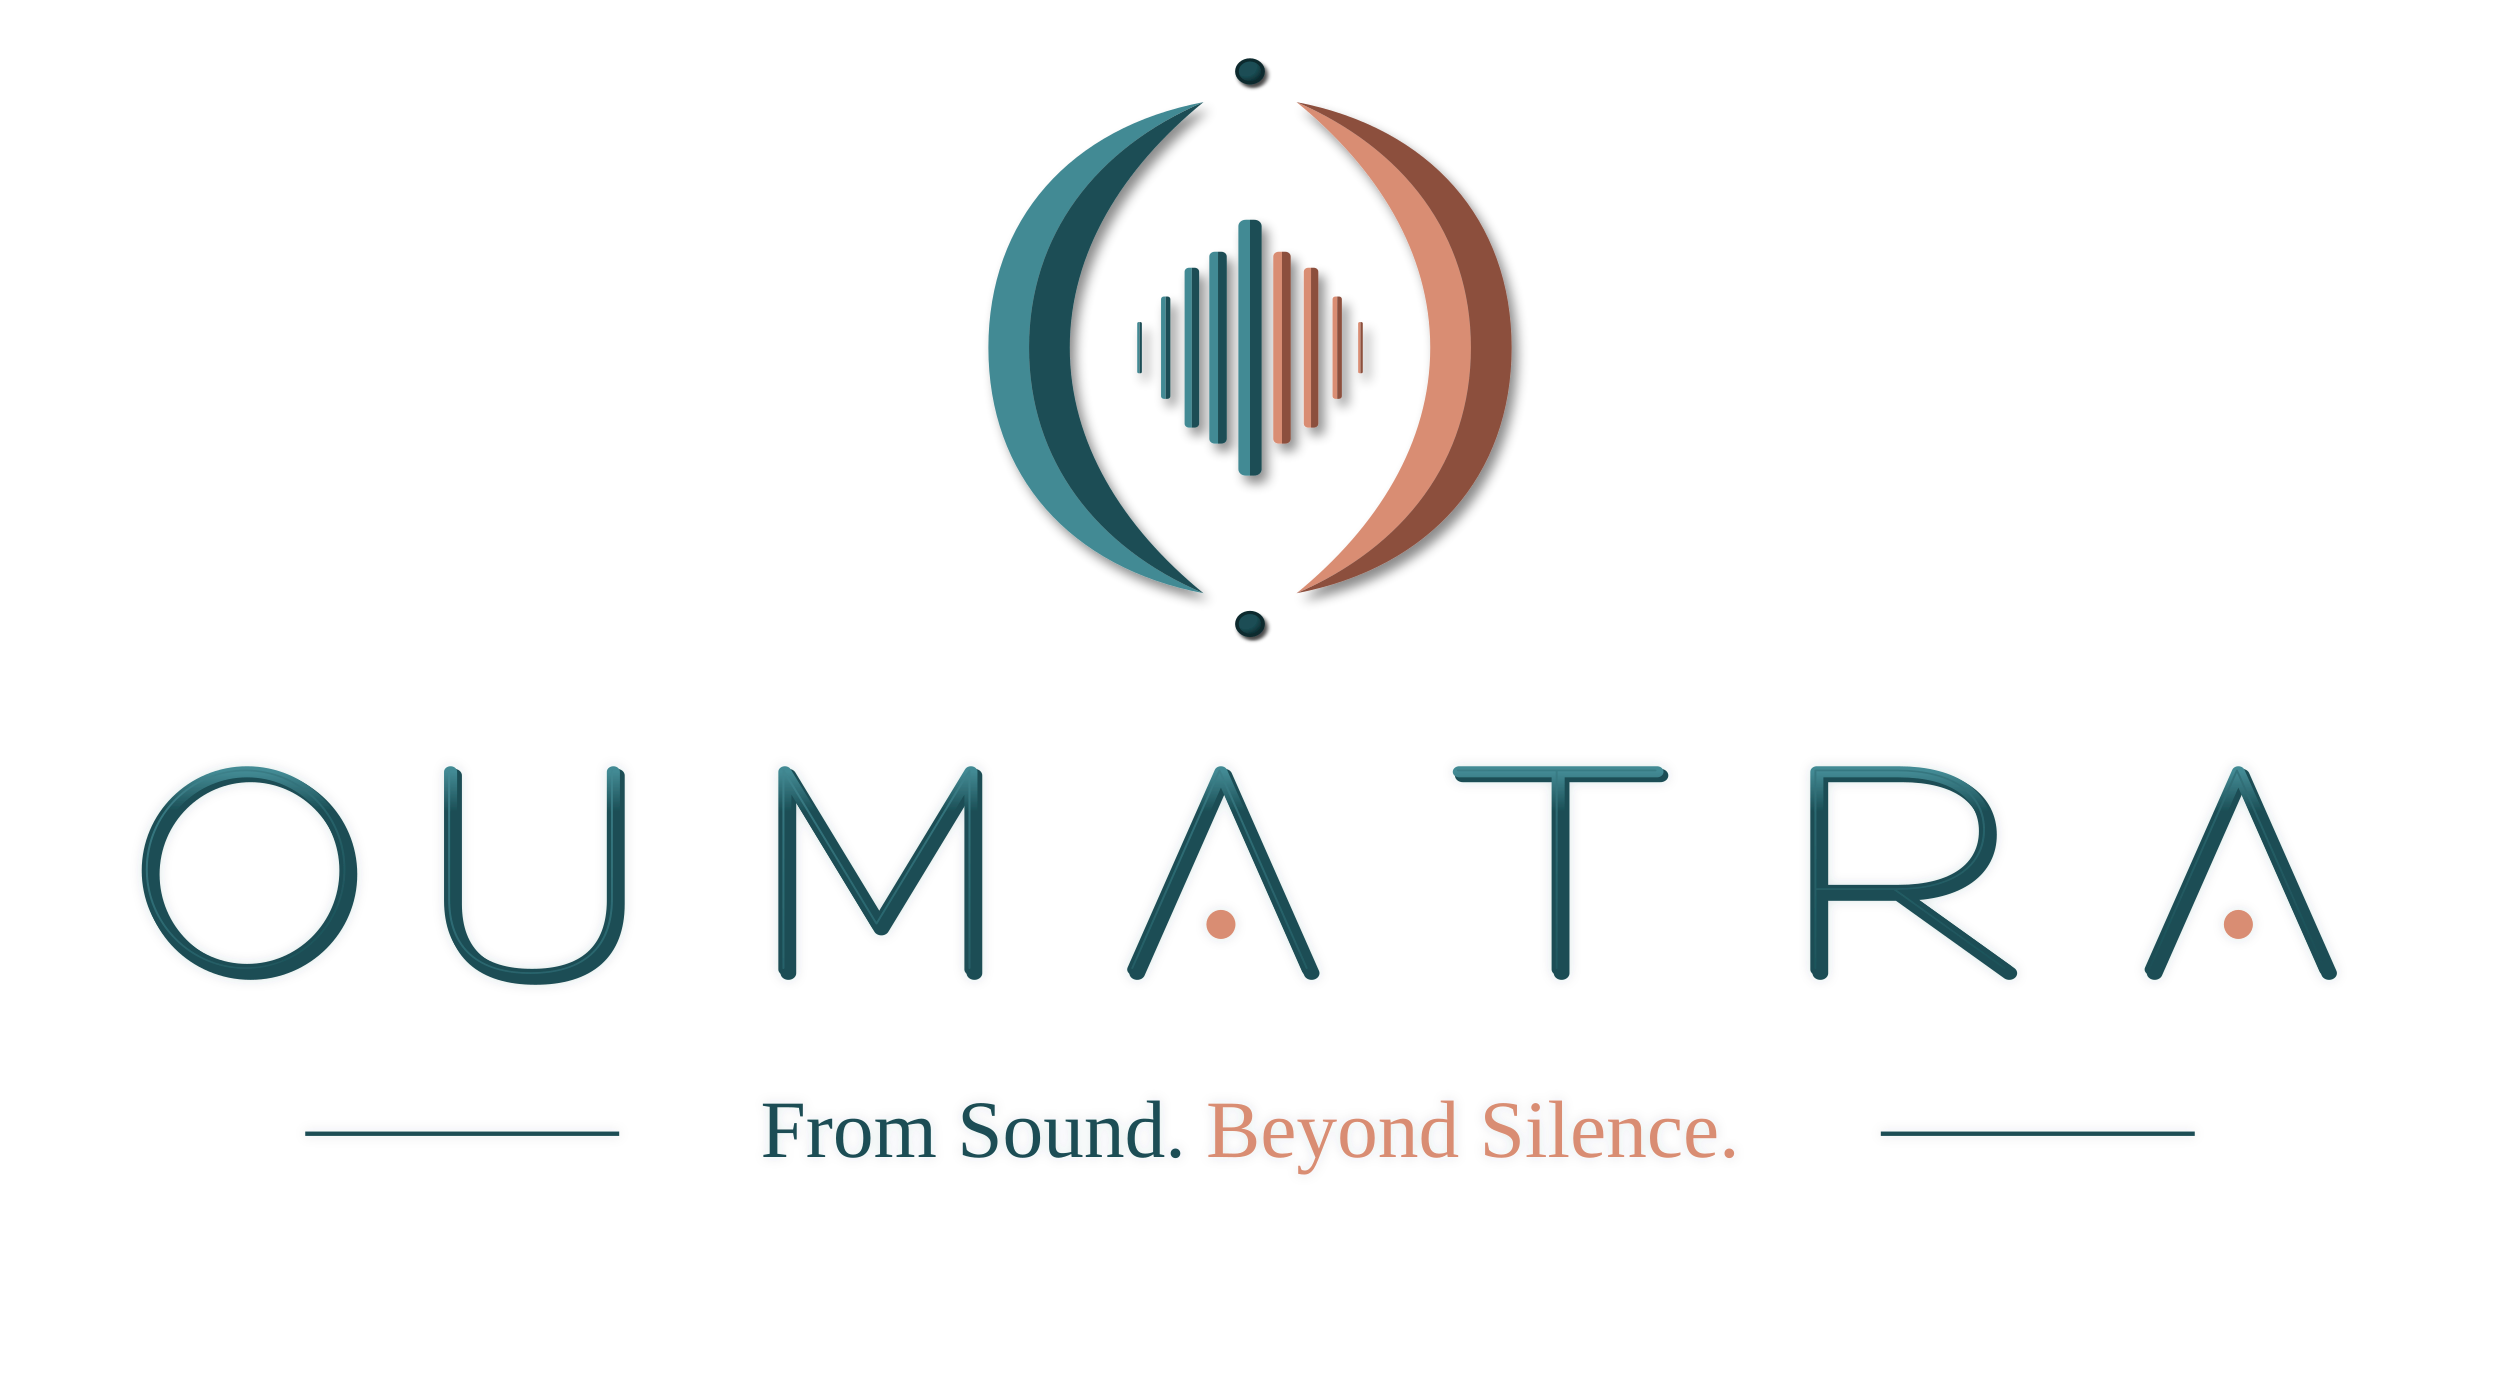
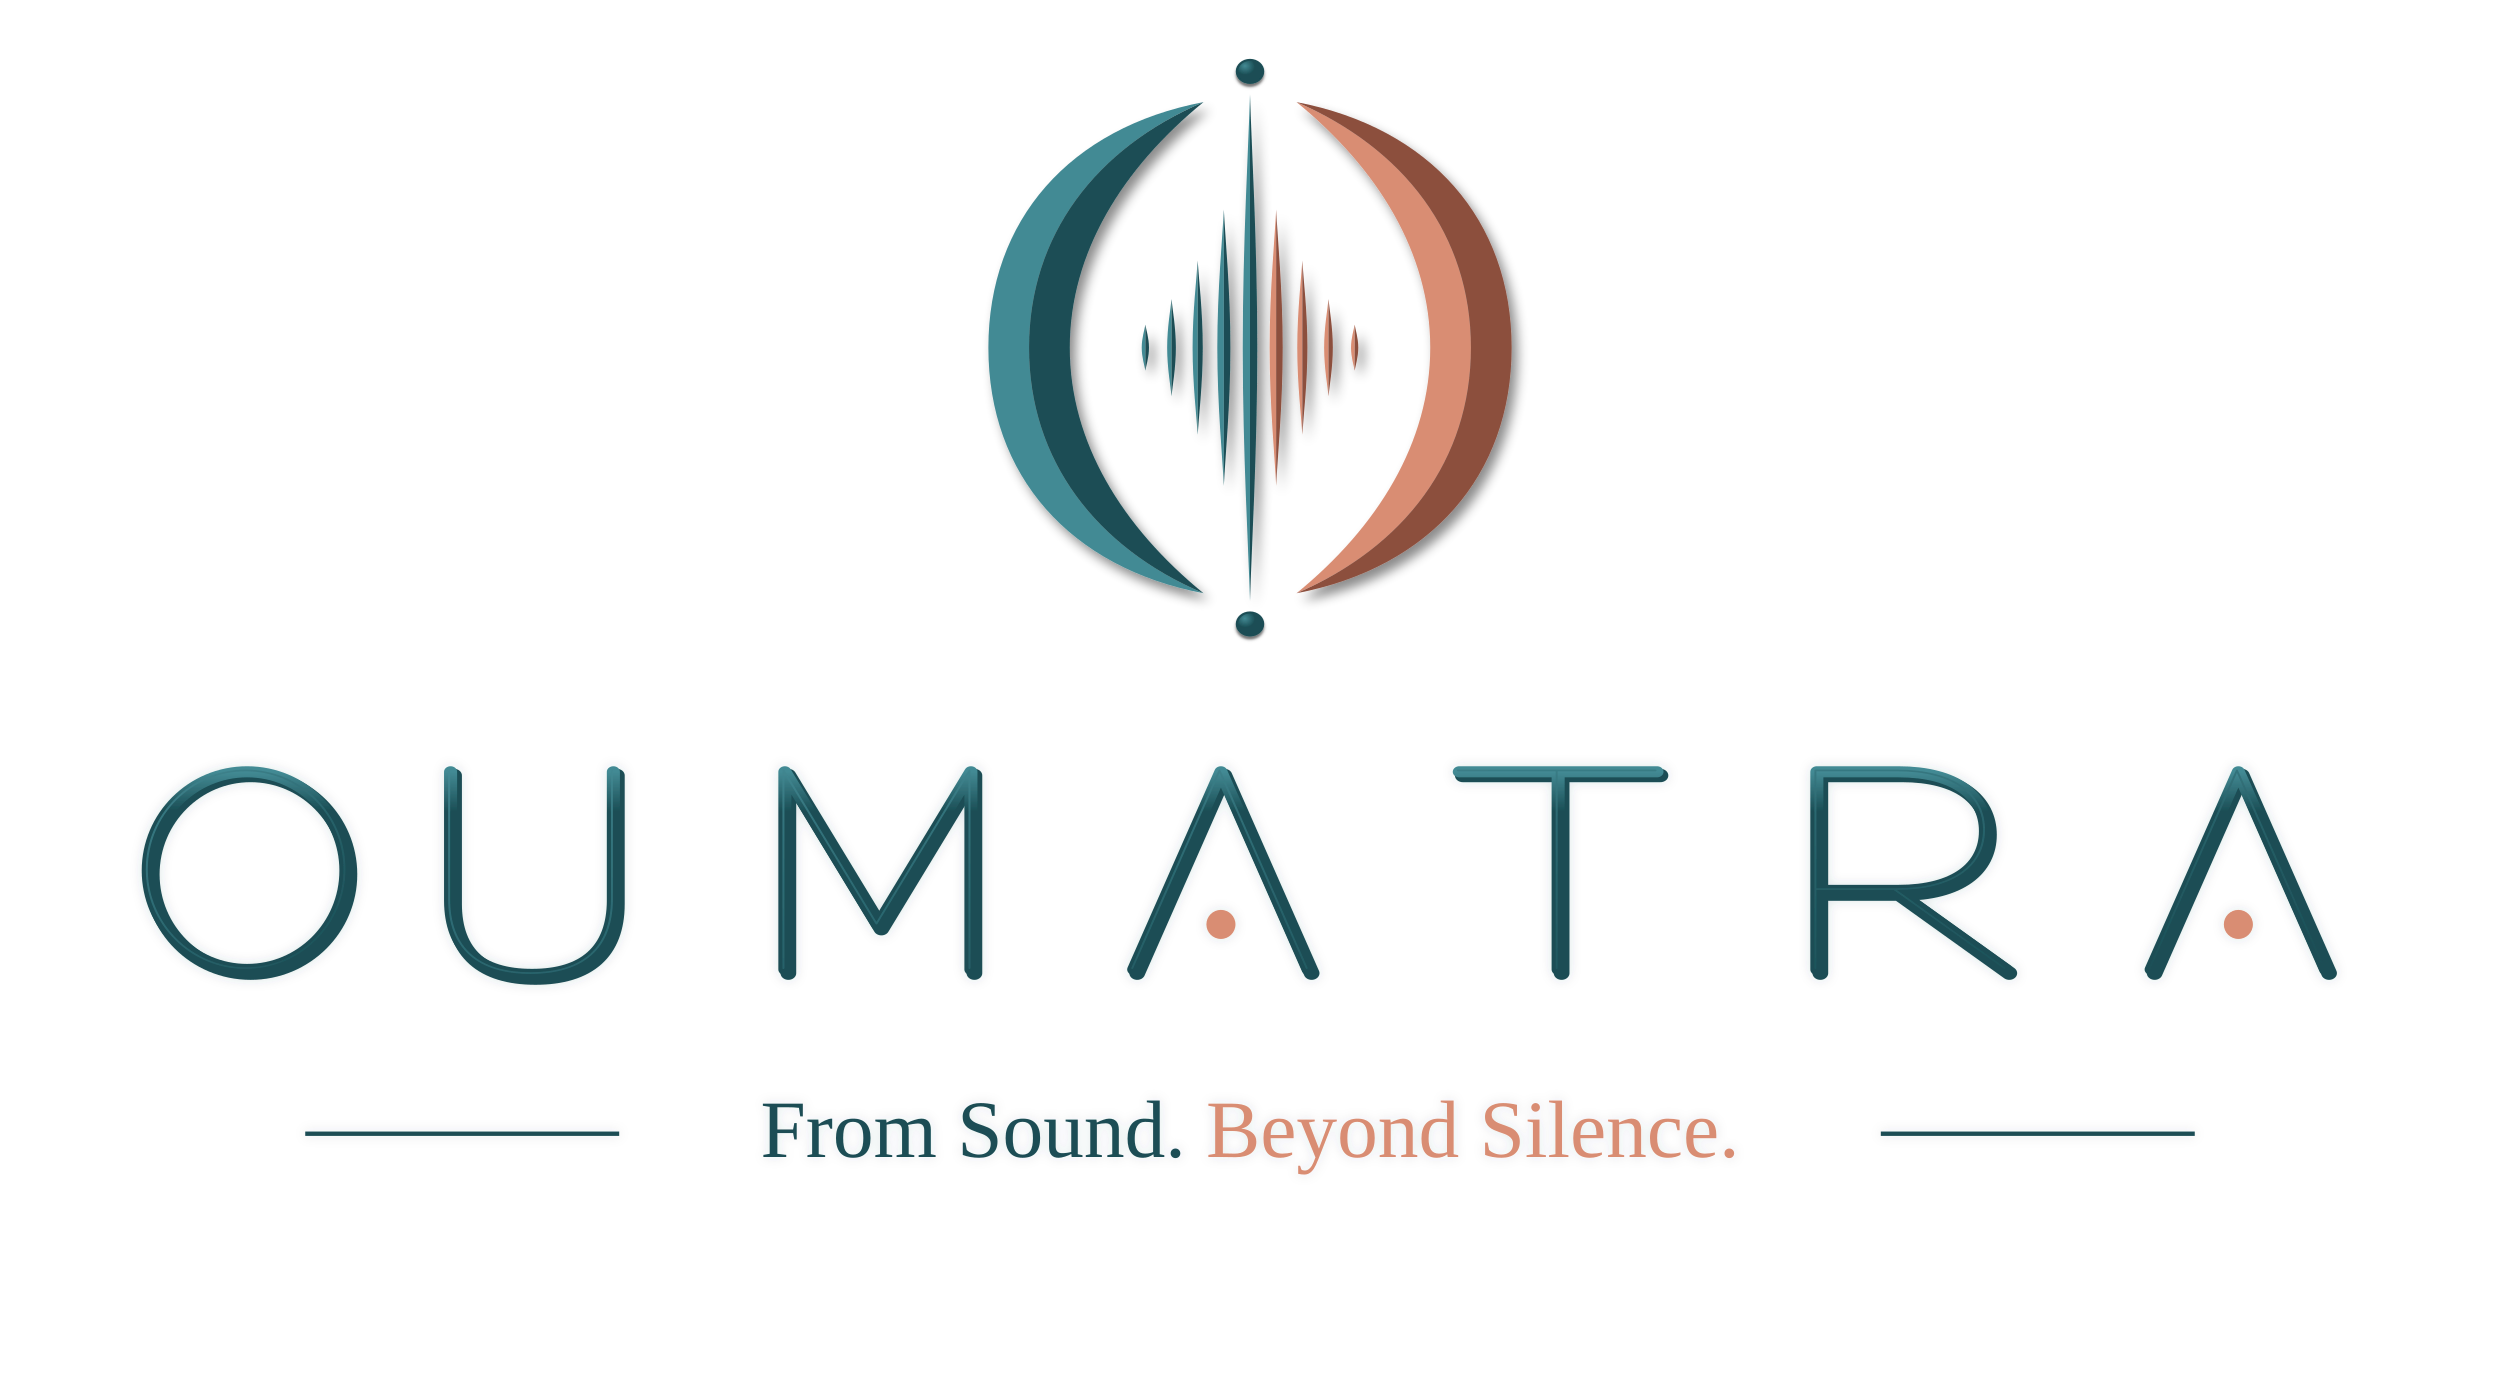
<svg xmlns="http://www.w3.org/2000/svg" viewBox="0 0 860 480" role="img" aria-labelledby="title">
  <defs>
    <linearGradient id="word-face" x1="0" y1="0" x2="0" y2="1">
      <stop stop-color="#438A94" />
      <stop offset=".2" stop-color="#1A4D54" />
      <stop offset=".72" stop-color="#1A4D54" />
      <stop offset="1" stop-color="#1A4D54" />
    </linearGradient>
    <linearGradient id="word-highlight" x1="0" y1="0" x2="1" y2="1">
      <stop stop-color="#438A94" />
      <stop offset="1" stop-color="#1A4D54" />
    </linearGradient>
    <linearGradient id="word-shadow" x1="0" y1="0" x2="1" y2="1">
      <stop stop-color="#1A4D54" />
      <stop offset="1" stop-color="#1A4D54" />
    </linearGradient>
    <filter id="raised" x="-30%" y="-30%" width="170%" height="180%">
      <feDropShadow dx="2" dy="3" stdDeviation="2" flood-color="#000000" flood-opacity=".46" />
    </filter>
    <filter id="word-depth" x="-8%" y="-20%" width="116%" height="150%">
      <feGaussianBlur in="SourceAlpha" stdDeviation="2" result="glowAlpha" />
      <feFlood flood-color="#1A4D54" flood-opacity=".14" />
      <feComposite in2="glowAlpha" operator="in" result="glow" />
      <feDropShadow dx="1.6" dy="2.4" stdDeviation="1.1" flood-color="#061C22" flood-opacity=".38" />
      <feMerge>
        <feMergeNode in="glow" />
        <feMergeNode in="SourceGraphic" />
      </feMerge>
    </filter>
    <filter id="dot-inset" x="-80%" y="-80%" width="260%" height="260%">
-       <feDropShadow dx="-.7" dy="-.8" stdDeviation=".45" flood-color="#438A94" flood-opacity=".28" />
-       <feDropShadow dx="1" dy="1.4" stdDeviation=".7" flood-color="#000000" flood-opacity=".72" />
+       <feDropShadow dx="0" dy="1.2" stdDeviation=".65" flood-color="#000000" flood-opacity=".55" />
    </filter>
-     <radialGradient id="dot-face" cx="36%" cy="32%" r="70%" fx="32%" fy="28%">
-       <stop stop-color="#1A4D54" />
-       <stop offset=".58" stop-color="#1A4D54" />
-       <stop offset="1" stop-color="#0B292D" />
+     <radialGradient id="dot-face" cx="34%" cy="30%" r="72%" fx="30%" fy="26%">
+       <stop stop-color="#438A94" />
+       <stop offset=".52" stop-color="#1A4D54" />
+       <stop offset="1" stop-color="#1A4D54" />
    </radialGradient>
-     <symbol id="left-wave-bar" viewBox="0 0 8 100">
-       <path d="M4 0H2.5C1.1 0 0 1.1 0 2.5v95C0 98.9 1.1 100 2.5 100H4Z" fill="#438A94" />
-       <path d="M4 0h1.5C6.9 0 8 1.1 8 2.5v95C8 98.9 6.9 100 5.5 100H4Z" fill="#1A4D54" />
+     <symbol id="left-wave-bar" viewBox="0 0 8 100" preserveAspectRatio="none">
+       <path d="M4 0C3.2 10 0 29 0 50s3.2 40 4 50Z" fill="#438A94" />
+       <path d="M4 0c.8 10 4 29 4 50s-3.2 40-4 50Z" fill="#1A4D54" />
    </symbol>
-     <symbol id="right-wave-bar" viewBox="0 0 8 100">
-       <path d="M4 0H2.5C1.1 0 0 1.1 0 2.5v95C0 98.9 1.1 100 2.5 100H4Z" fill="#D98D73" />
-       <path d="M4 0h1.5C6.9 0 8 1.1 8 2.5v95C8 98.9 6.9 100 5.5 100H4Z" fill="#8C4F3E" />
+     <symbol id="right-wave-bar" viewBox="0 0 8 100" preserveAspectRatio="none">
+       <path d="M4 0C3.2 10 0 29 0 50s3.2 40 4 50Z" fill="#D98D73" />
+       <path d="M4 0c.8 10 4 29 4 50s-3.2 40-4 50Z" fill="#8C4F3E" />
    </symbol>
  </defs>
  <g transform="translate(310 14) scale(1 .88)">
    <g filter="url(#raised)">
      <path d="M104 24C58 34 30 70 30 120C30 170 58 206 104 216C67 198 44 164 44 120C44 76 67 42 104 24Z" fill="#438A94" />
      <path d="M104 24C67 42 44 76 44 120C44 164 67 198 104 216C76 190 58 157 58 120C58 83 76 50 104 24Z" fill="#1A4D54" />
      <path d="M136 24C164 50 182 83 182 120C182 157 164 190 136 216C173 198 196 164 196 120C196 76 173 42 136 24Z" fill="#D98D73" />
      <path d="M136 24C173 42 196 76 196 120C196 164 173 198 136 216C182 206 210 170 210 120C210 70 182 34 136 24Z" fill="#8C4F3E" />
-       <use href="#left-wave-bar" x="80.5" y="110" width="3" height="20" />
-       <use href="#left-wave-bar" x="89" y="100" width="4" height="40" />
-       <use href="#left-wave-bar" x="97.5" y="85" width="5" height="70" />
-       <use href="#left-wave-bar" x="106" y="65" width="6" height="110" />
-       <use href="#left-wave-bar" x="116" y="28" width="8" height="184" />
-       <use href="#right-wave-bar" x="128" y="65" width="6" height="110" />
-       <use href="#right-wave-bar" x="138.5" y="85" width="5" height="70" />
-       <use href="#right-wave-bar" x="148" y="100" width="4" height="40" />
-       <use href="#right-wave-bar" x="156.5" y="110" width="3" height="20" />
+       <use href="#left-wave-bar" x="82.75" y="111" width="2.5" height="18" />
+       <use href="#left-wave-bar" x="91.5" y="101" width="3" height="38" />
+       <use href="#left-wave-bar" x="100.25" y="86" width="3.5" height="68" />
+       <use href="#left-wave-bar" x="108.75" y="66" width="4.5" height="108" />
+       <use href="#left-wave-bar" x="117.5" y="21" width="5" height="198" />
+       <use href="#right-wave-bar" x="126.75" y="66" width="4.5" height="108" />
+       <use href="#right-wave-bar" x="136.25" y="86" width="3.5" height="68" />
+       <use href="#right-wave-bar" x="145.5" y="101" width="3" height="38" />
+       <use href="#right-wave-bar" x="154.75" y="111" width="2.5" height="18" />
    </g>
-     <circle cx="120" cy="12" r="4.5" fill="url(#dot-face)" stroke="#0B292D" stroke-width="1.25" filter="url(#dot-inset)" />
-     <circle cx="120" cy="228" r="4.5" fill="url(#dot-face)" stroke="#0B292D" stroke-width="1.25" filter="url(#dot-inset)" />
+     <circle cx="120" cy="12" r="4.5" fill="url(#dot-face)" stroke="#1A4D54" stroke-width=".8" filter="url(#dot-inset)" />
+     <circle cx="120" cy="228" r="4.5" fill="url(#dot-face)" stroke="#1A4D54" stroke-width=".8" filter="url(#dot-inset)" />
  </g>
  <g filter="url(#word-depth)">
    <g transform="translate(50 240) scale(1 .85) translate(1.2 1.5)" fill="none" stroke="url(#word-shadow)" stroke-width="5.4" stroke-linecap="round" stroke-linejoin="round">
      <ellipse cx="35" cy="70" rx="34" ry="40" />
      <path d="M105 30v52c0 20 10 30 28 30s28-10 28-30V30M220 110V30l32 62 32-62v80M340 110l30-80 30 80M452 30h68m-34 0v80M575 110V30h28c20 0 30 10 30 24s-10 24-30 24h-28m27 0 38 32M690 110l30-80 30 80" />
    </g>
    <g transform="translate(50 240) scale(1 .85)" fill="none" stroke="url(#word-face)" stroke-width="4.5" stroke-linecap="round" stroke-linejoin="round">
      <ellipse cx="35" cy="70" rx="34" ry="40" />
      <path d="M105 30v52c0 20 10 30 28 30s28-10 28-30V30M220 110V30l32 62 32-62v80M340 110l30-80 30 80M452 30h68m-34 0v80M575 110V30h28c20 0 30 10 30 24s-10 24-30 24h-28m27 0 38 32M690 110l30-80 30 80" />
    </g>
    <g transform="translate(50 240) scale(1 .85) translate(-.5 -.55)" fill="none" stroke="url(#word-highlight)" stroke-opacity=".8" stroke-width=".7" stroke-linecap="round" stroke-linejoin="round">
      <ellipse cx="35" cy="70" rx="34" ry="40" />
      <path d="M105 30v52c0 20 10 30 28 30s28-10 28-30V30M220 110V30l32 62 32-62v80M340 110l30-80 30 80M452 30h68m-34 0v80M575 110V30h28c20 0 30 10 30 24s-10 24-30 24h-28m27 0 38 32M690 110l30-80 30 80" />
    </g>
    <g fill="#D98D73">
      <circle cx="420" cy="318" r="5" />
      <circle cx="770" cy="318" r="5" />
    </g>
  </g>
  <g filter="url(#word-depth)">
    <path d="M105 390h108M647 390h108" stroke="#1A4D54" stroke-width="1.5" />
    <text x="430" y="398" text-anchor="middle" fill="#1A4D54" font-family="Georgia,'Times New Roman',serif" font-size="28">From Sound. <tspan fill="#D98D73">Beyond Silence.</tspan>
    </text>
  </g>
</svg>
